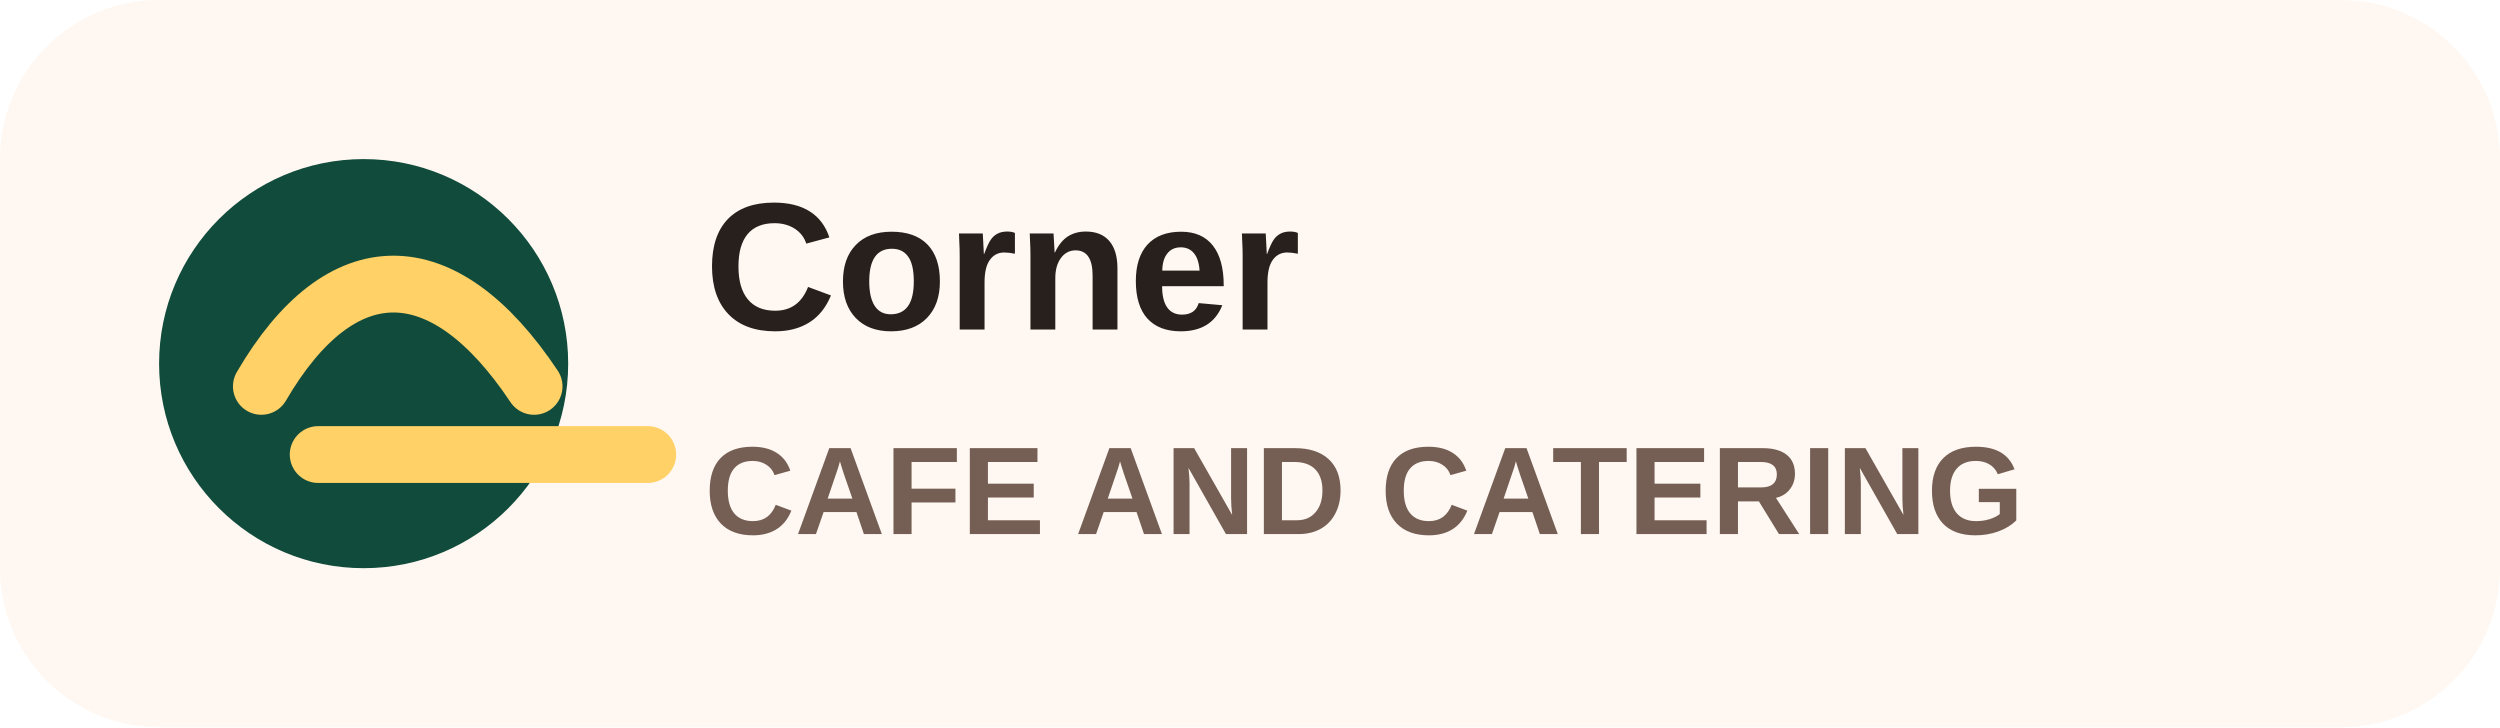
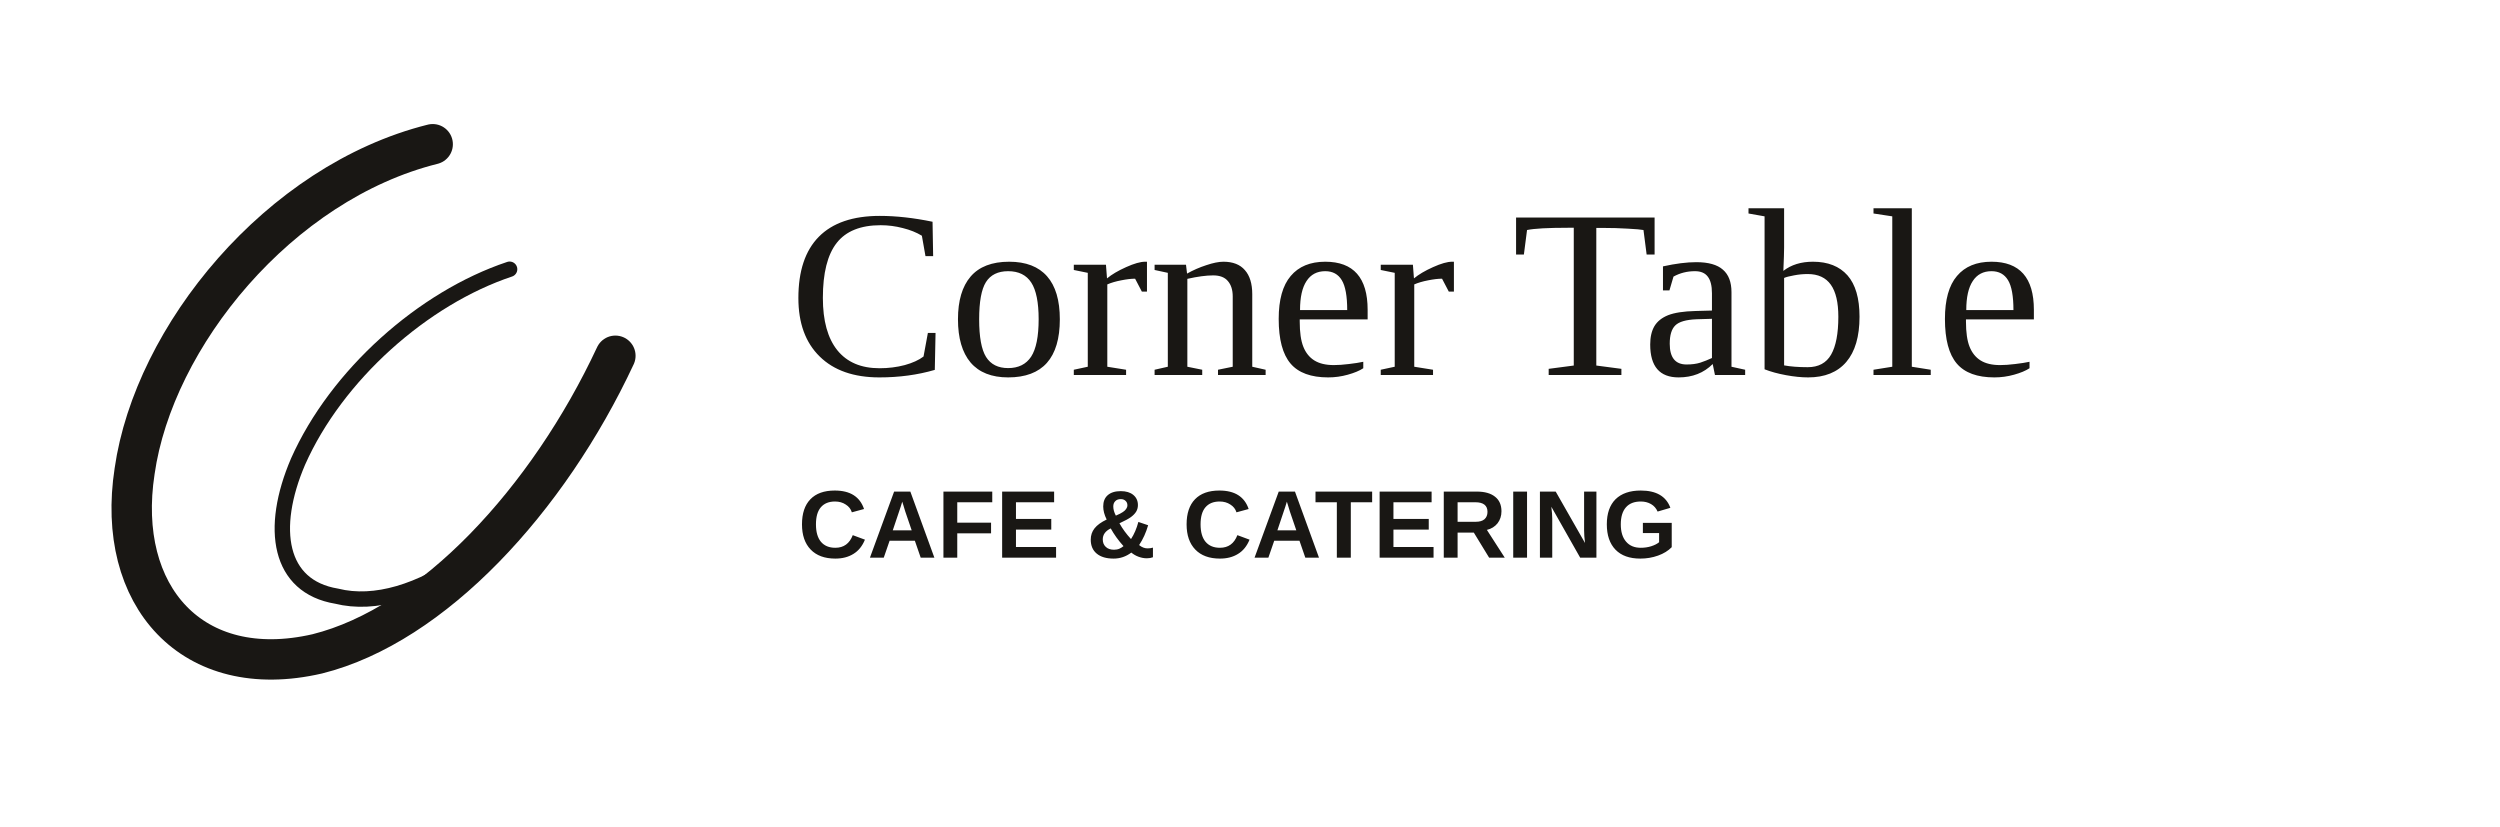
- <svg xmlns="http://www.w3.org/2000/svg" viewBox="0 0 220 64" role="img" aria-labelledby="title">
-   <rect width="220" height="64" rx="14" fill="#fff8f2" />
-   <circle cx="32" cy="32" r="18" fill="#104b3c" />
-   <path d="M23 34c7-12 16-12 24 0M28 40h29" fill="none" stroke="#ffd166" stroke-width="5" stroke-linecap="round" />
-   <text x="62" y="29" font-family="Arial, sans-serif" font-size="16" font-weight="800" fill="#28201d">Corner</text>
-   <text x="62" y="47" font-family="Arial, sans-serif" font-size="11" font-weight="700" fill="#755f55">CAFE AND CATERING</text>
+ <svg xmlns="http://www.w3.org/2000/svg" viewBox="0 0 260 86" role="img" aria-labelledby="title desc">
+   <path d="M45 15c-16 4-29 20-31 34-2 13 6 22 19 19 12-3 24-16 31-31" fill="none" stroke="#191714" stroke-width="4.2" stroke-linecap="round" />
+   <path d="M53 28c-9 3-18 11-22 20-3 7-2 13 4 14 8 2 19-6 26-18" fill="none" stroke="#191714" stroke-width="1.6" stroke-linecap="round" />
+   <text x="82" y="39" font-family="Georgia, 'Times New Roman', serif" font-size="25" font-weight="500" fill="#191714">Corner Table</text>
+   <text x="83" y="58" font-family="Arial, sans-serif" font-size="10" font-weight="700" fill="#191714">CAFE &amp; CATERING</text>
</svg>
